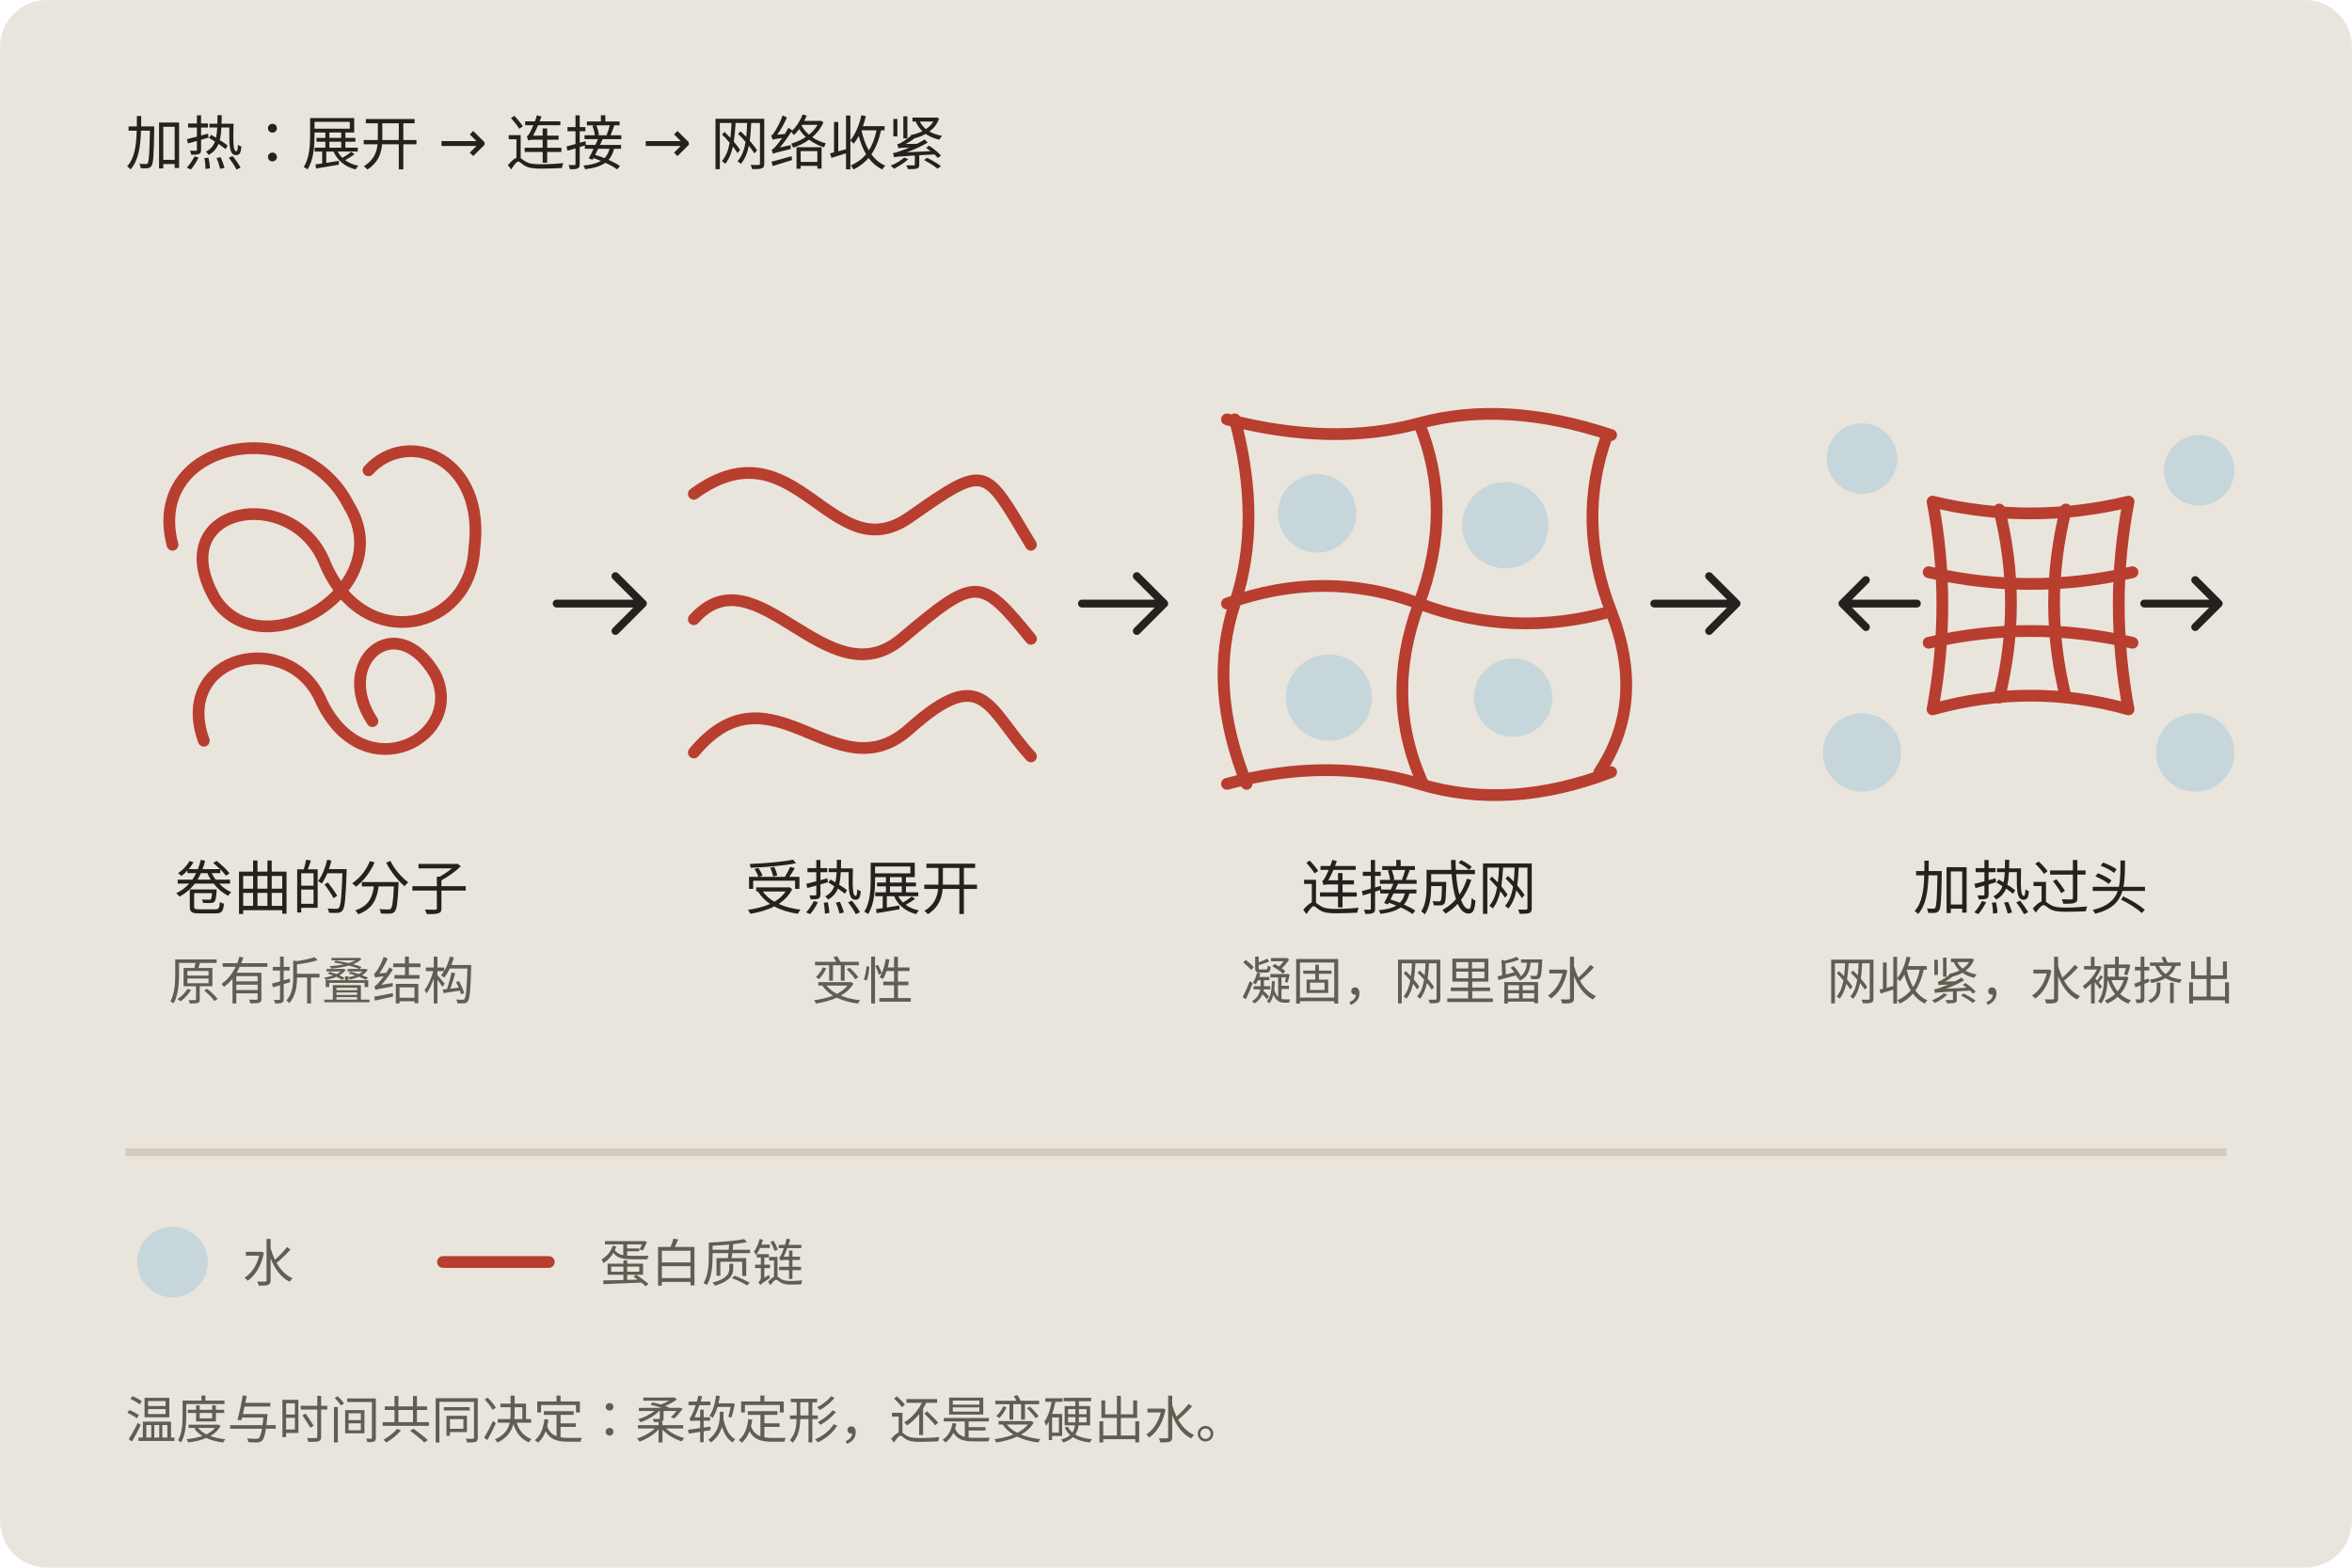
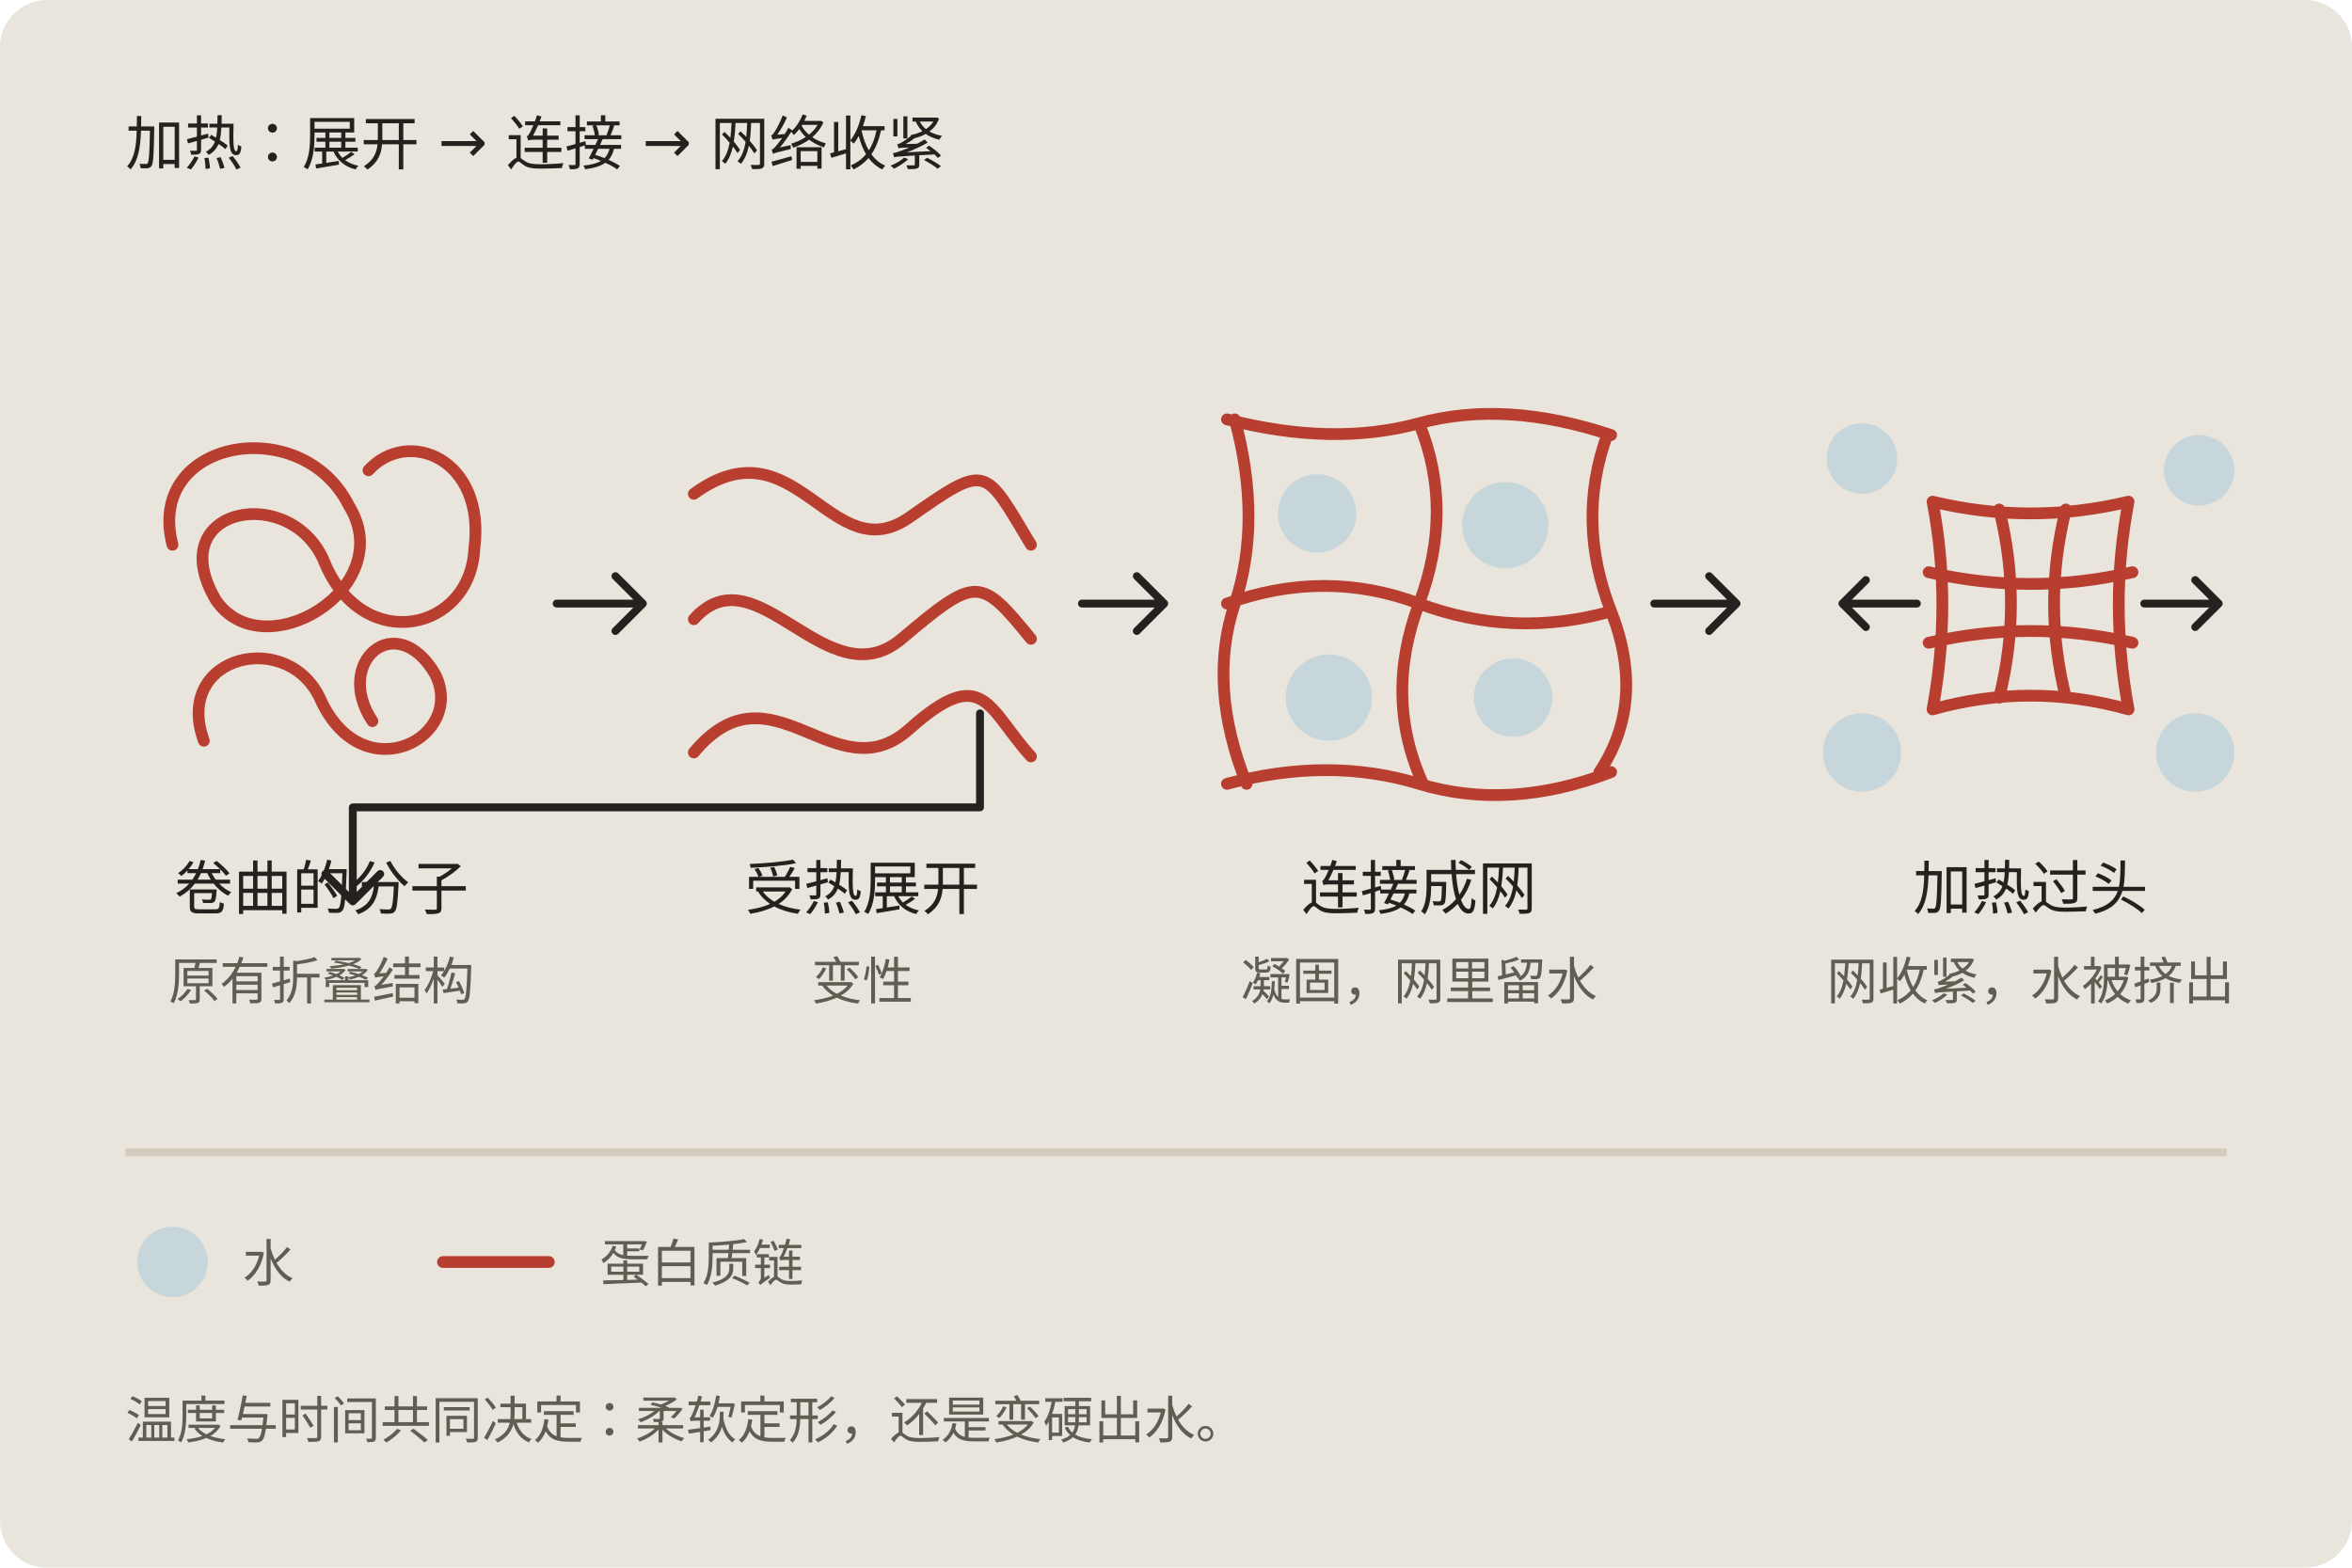
- <svg xmlns="http://www.w3.org/2000/svg" viewBox="0 0 600 400" role="img" aria-labelledby="t d">
+ <svg xmlns="http://www.w3.org/2000/svg" viewBox="0 0 600 400" role="img" aria-labelledby="t d" data-narrow="340 430">
  <style>
    .bg { fill: var(--surface, #e9e5dc); }
    .line { stroke: var(--text, #24221e); stroke-width: 2; fill: none; stroke-linecap: round; stroke-linejoin: round; }
    .protein { stroke: var(--primary, #b83e30); stroke-width: 3; fill: none; stroke-linecap: round; stroke-linejoin: round; }
    .water { fill: #9cc3d9; fill-opacity: .45; }
    .border { stroke: var(--border, #d3ccbe); stroke-width: 2; fill: none; }
    .label { font: 15px "Source Han Sans SC", "PingFang SC", sans-serif; fill: var(--text, #24221e); }
    .muted { fill: var(--muted, #625d53); font-size: 13px; }
  </style>
  <rect class="bg" width="600" height="400" rx="12" />
-   <text class="label" x="32" y="42">加热：展开 → 连接 → 网络收紧</text>
-   <g transform="translate(82 154)">
-     <path class="protein" d="M-38 -15 C-45 -42 -5 -49 7 -25 C20 -4 -15 17 -27 -1 C-41 -25 -7 -31 1 -10 C11 13 38 7 39 -14 C42 -37 22 -45 12 -34" />
-     <path class="protein" d="M-30 35 C-38 13 -8 6 0 25 C11 48 37 34 29 18 C19 1 3 15 13 30" />
+   <g class="lead">
+     <text class="label" x="32" y="42">加热：展开 → 连接 → 网络收紧</text>
  </g>
-   <text class="label" x="82" y="232" text-anchor="middle">卷曲的分子</text>
-   <text class="label muted" x="82" y="255" text-anchor="middle">原有折叠结构</text>
-   <path class="line" d="M142 154 H164 M157 147 L164 154 L157 161" />
-   <g transform="translate(220 154)">
-     <path class="protein" d="M-43 -28 C-17 -47 -8 -8 12 -22 S31 -35 43 -15" />
-     <path class="protein" d="M-43 4 C-27 -14 -9 25 10 9 S30 -7 43 9" />
-     <path class="protein" d="M-43 38 C-23 14 -7 49 12 32 S32 27 43 39" />
+   <g class="panel" data-narrow="8 -84">
+     <g transform="translate(82 154)">
+       <path class="protein" d="M-38 -15 C-45 -42 -5 -49 7 -25 C20 -4 -15 17 -27 -1 C-41 -25 -7 -31 1 -10 C11 13 38 7 39 -14 C42 -37 22 -45 12 -34" />
+       <path class="protein" d="M-30 35 C-38 13 -8 6 0 25 C11 48 37 34 29 18 C19 1 3 15 13 30" />
+     </g>
+     <text class="label" x="82" y="232" text-anchor="middle">卷曲的分子</text>
+     <text class="label muted" x="82" y="255" text-anchor="middle">原有折叠结构</text>
  </g>
-   <text class="label" x="220" y="232" text-anchor="middle">受热展开</text>
-   <text class="label muted" x="220" y="255" text-anchor="middle">变性</text>
-   <path class="line" d="M276 154 H297 M290 147 L297 154 L290 161" />
-   <g transform="translate(362 154)">
-     <circle class="water" cx="-26" cy="-23" r="10" />
-     <circle class="water" cx="22" cy="-20" r="11" />
-     <circle class="water" cx="-23" cy="24" r="11" />
-     <circle class="water" cx="24" cy="24" r="10" />
-     <path class="protein" d="M-49 -47 Q-22 -40 0 -46 T49 -43 M-49 0 Q-24 -9 0 0 T49 2 M-49 46 Q-23 39 0 46 T49 43 M-47 -47 Q-40 -21 -47 0 T-44 46 M0 -46 Q9 -24 0 0 T1 46 M48 -43 Q40 -21 49 2 T46 43" />
+   <path class="line" d="M142 154 H164 M157 147 L164 154 L157 161" data-narrow="16 -84" />
+   <g class="panel" data-narrow="30 -84">
+     <g transform="translate(220 154)">
+       <path class="protein" d="M-43 -28 C-17 -47 -8 -8 12 -22 S31 -35 43 -15" />
+       <path class="protein" d="M-43 4 C-27 -14 -9 25 10 9 S30 -7 43 9" />
+       <path class="protein" d="M-43 38 C-23 14 -7 49 12 32 S32 27 43 39" />
+     </g>
+     <text class="label" x="220" y="232" text-anchor="middle">受热展开</text>
+     <text class="label muted" x="220" y="255" text-anchor="middle">变性</text>
  </g>
-   <text class="label" x="362" y="232" text-anchor="middle">连接成网</text>
-   <text class="label muted" x="362" y="255" text-anchor="middle">凝固，网里留水</text>
-   <path class="line" d="M422 154 H443 M436 147 L443 154 L436 161" />
-   <g transform="translate(518 154)">
-     <path class="protein" d="M-25 -26 Q0 -20 25 -26 M-26 -8 Q0 -2 26 -8 M-26 10 Q0 4 26 10 M-25 27 Q0 20 25 27 M-25 -26 Q-20 0 -25 27 M-8 -24 Q-2 0 -8 24 M9 -24 Q3 0 9 24 M25 -26 Q20 0 25 27" />
-     <circle class="water" cx="-43" cy="-37" r="9" />
-     <circle class="water" cx="43" cy="-34" r="9" />
-     <circle class="water" cx="-43" cy="38" r="10" />
-     <circle class="water" cx="42" cy="38" r="10" />
-     <path class="line" d="M-29 0 H-48 M-42 -6 L-48 0 L-42 6 M29 0 H48 M42 -6 L48 0 L42 6" />
+   <path class="line wide-only" d="M276 154 H297 M290 147 L297 154 L290 161" />
+   <g class="narrow-only">
+     <path class="line" d="M250 182 V206 H90 V230 M83 223 L90 230 L97 223" />
  </g>
-   <text class="label" x="518" y="232" text-anchor="middle">加热过头</text>
-   <text class="label muted" x="518" y="255" text-anchor="middle">网收紧，水被挤出</text>
-   <path class="border" d="M32 294 H568" />
-   <circle class="water" cx="44" cy="322" r="9" />
-   <text class="label muted" x="62" y="327">水</text>
-   <path class="protein" d="M113 322 H140" />
-   <text class="label muted" x="153" y="327">蛋白质链</text>
-   <text class="label muted" x="32" y="367">温度与时间共同决定：柔软定形，还是变硬出水。</text>
+   <g class="panel" data-narrow="-272 146">
+     <g transform="translate(362 154)">
+       <circle class="water" cx="-26" cy="-23" r="10" />
+       <circle class="water" cx="22" cy="-20" r="11" />
+       <circle class="water" cx="-23" cy="24" r="11" />
+       <circle class="water" cx="24" cy="24" r="10" />
+       <path class="protein" d="M-49 -47 Q-22 -40 0 -46 T49 -43 M-49 0 Q-24 -9 0 0 T49 2 M-49 46 Q-23 39 0 46 T49 43 M-47 -47 Q-40 -21 -47 0 T-44 46 M0 -46 Q9 -24 0 0 T1 46 M48 -43 Q40 -21 49 2 T46 43" />
+     </g>
+     <text class="label" x="362" y="232" text-anchor="middle">连接成网</text>
+     <text class="label muted" x="362" y="255" text-anchor="middle">凝固，网里留水</text>
+   </g>
+   <path class="line" d="M422 154 H443 M436 147 L443 154 L436 161" data-narrow="-264 146" />
+   <g class="panel" data-narrow="-268 146">
+     <g transform="translate(518 154)">
+       <path class="protein" d="M-25 -26 Q0 -20 25 -26 M-26 -8 Q0 -2 26 -8 M-26 10 Q0 4 26 10 M-25 27 Q0 20 25 27 M-25 -26 Q-20 0 -25 27 M-8 -24 Q-2 0 -8 24 M9 -24 Q3 0 9 24 M25 -26 Q20 0 25 27" />
+       <circle class="water" cx="-43" cy="-37" r="9" />
+       <circle class="water" cx="43" cy="-34" r="9" />
+       <circle class="water" cx="-43" cy="38" r="10" />
+       <circle class="water" cx="42" cy="38" r="10" />
+       <path class="line" d="M-29 0 H-48 M-42 -6 L-48 0 L-42 6 M29 0 H48 M42 -6 L48 0 L42 6" />
+     </g>
+     <text class="label" x="518" y="232" text-anchor="middle">加热过头</text>
+     <text class="label muted" x="518" y="255" text-anchor="middle">网收紧，水被挤出</text>
+   </g>
+   <path class="border wide-only" d="M32 294 H568" />
+   <g class="notes">
+     <g>
+       <g class="key" data-key="33 312 22 20">
+         <circle class="water" cx="44" cy="322" r="9" />
+       </g>
+       <text class="label muted" x="62" y="327">水</text>
+       <g class="key" data-key="108 312 37 20">
+         <path class="protein" d="M113 322 H140" />
+       </g>
+       <text class="label muted" x="153" y="327">蛋白质链</text>
+     </g>
+     <text class="label muted" x="32" y="367">温度与时间共同决定：柔软定形，还是变硬出水。</text>
+   </g>
</svg>
